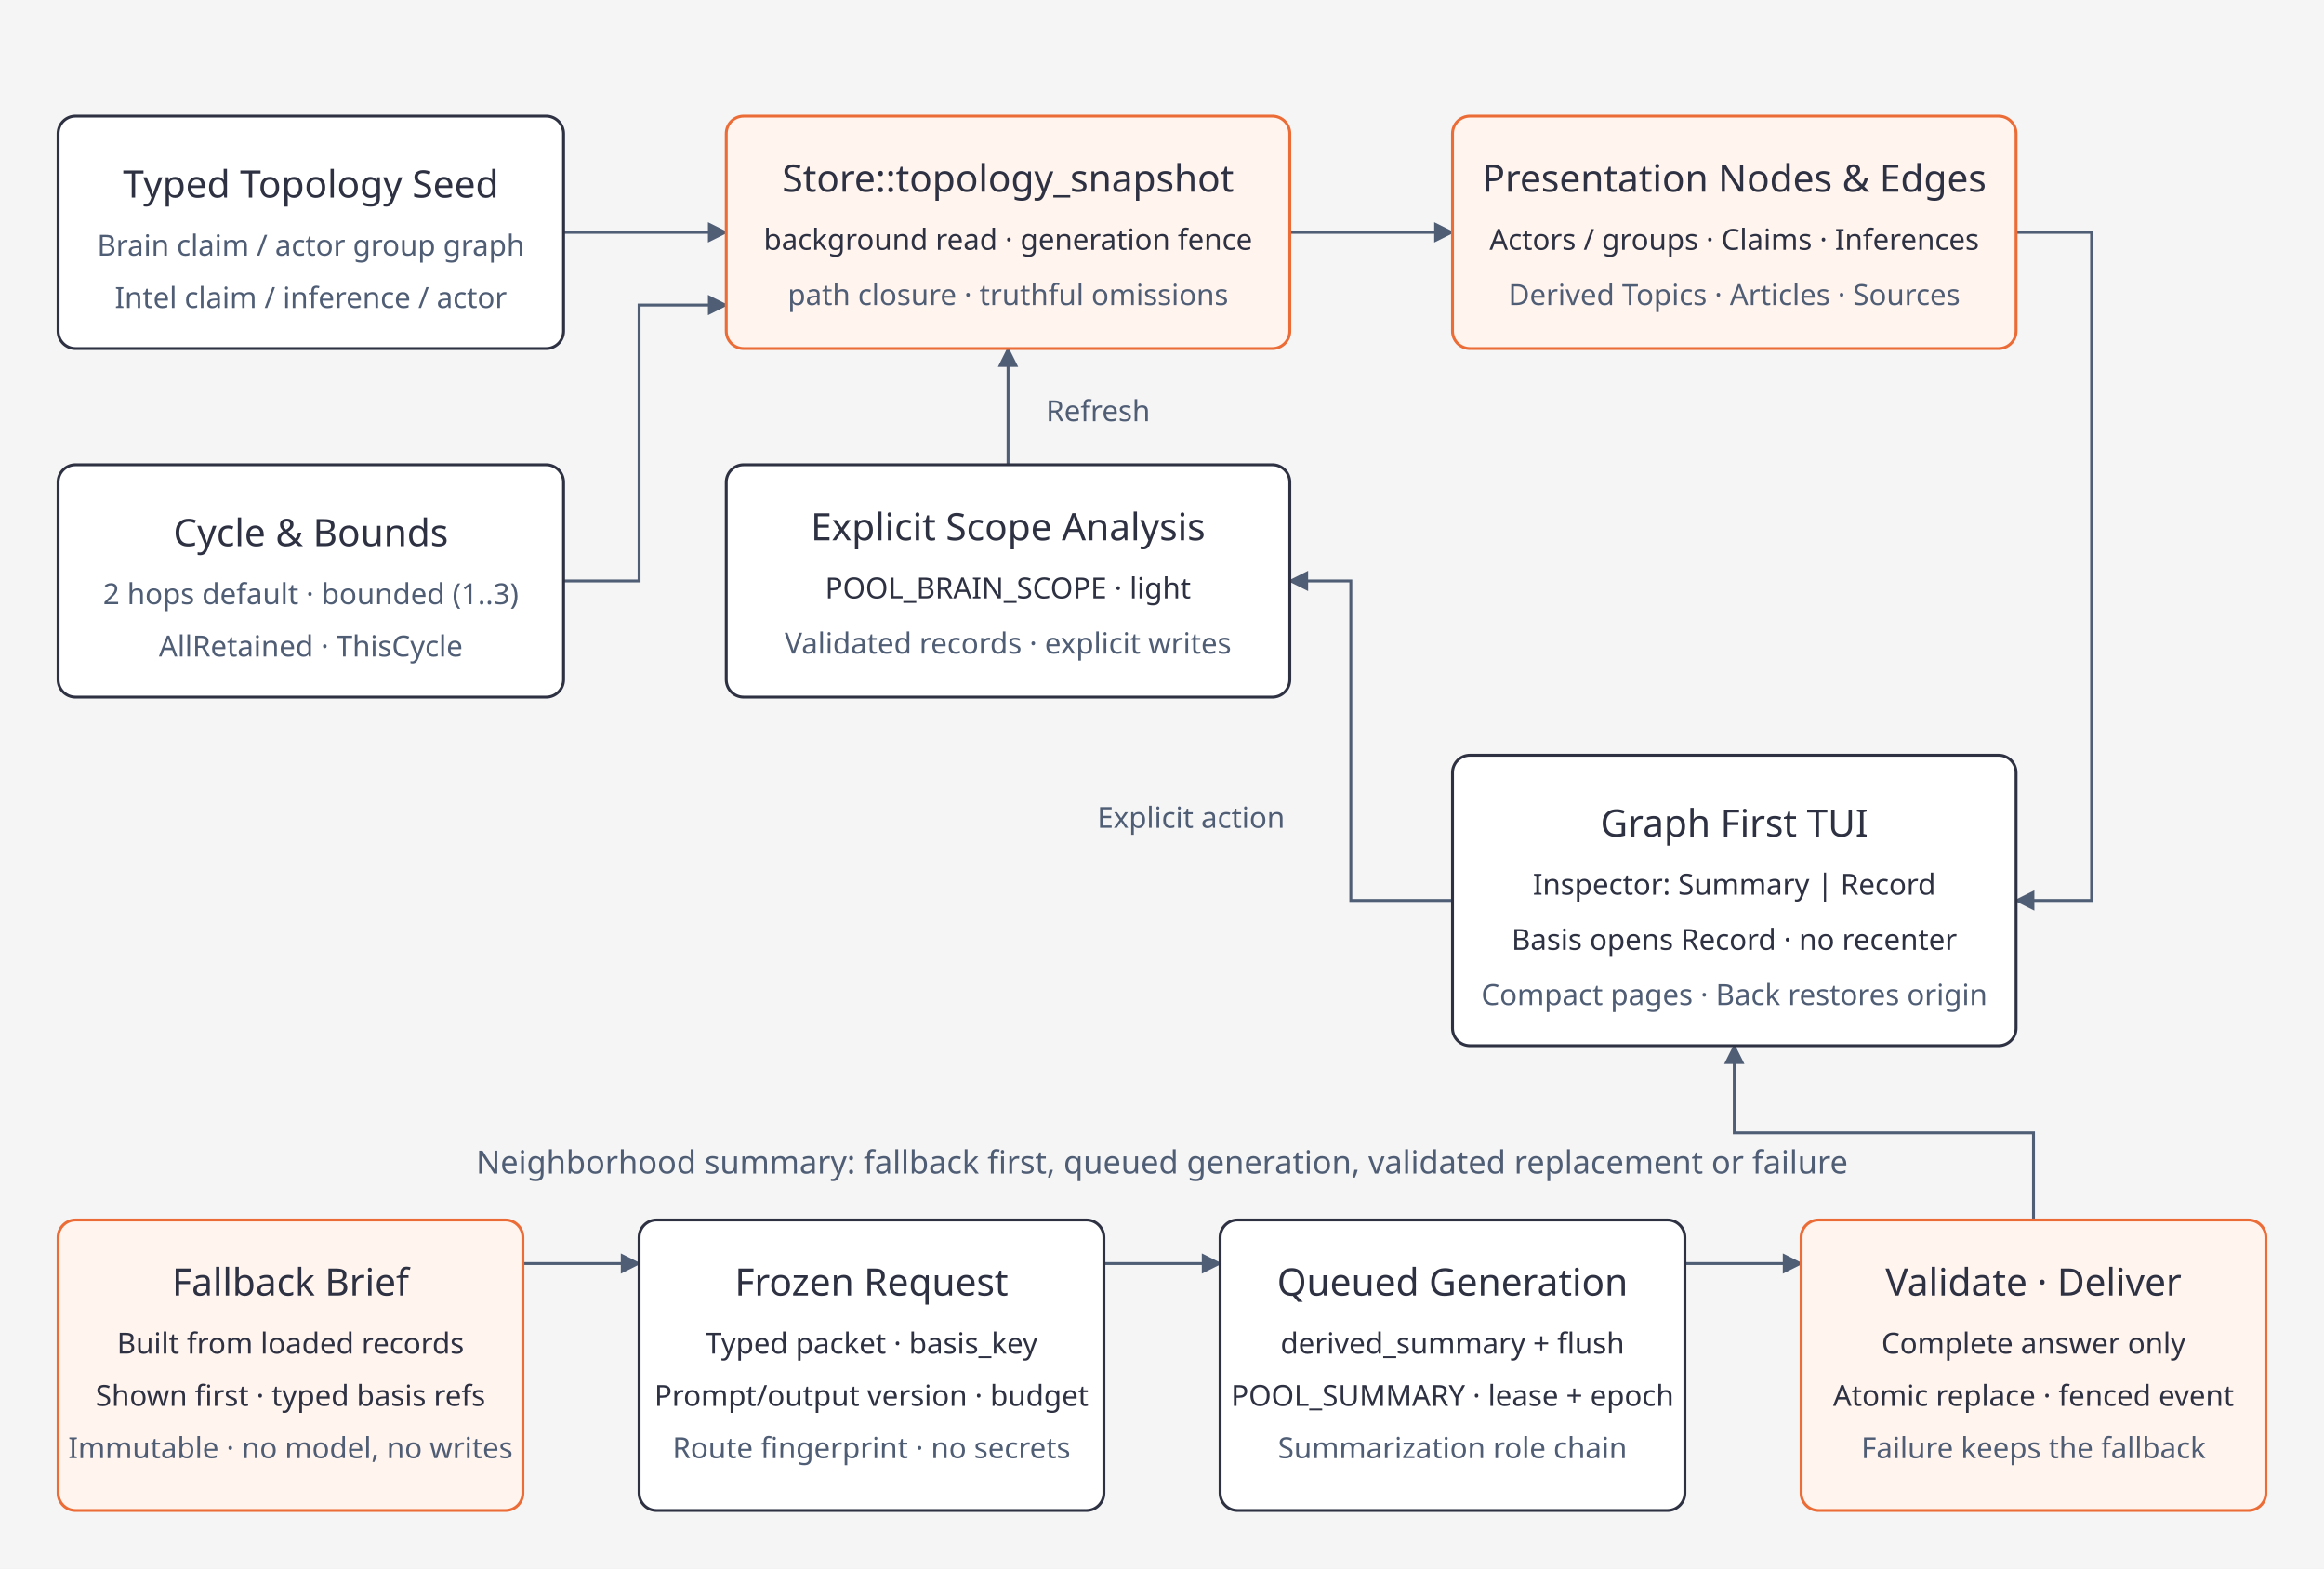
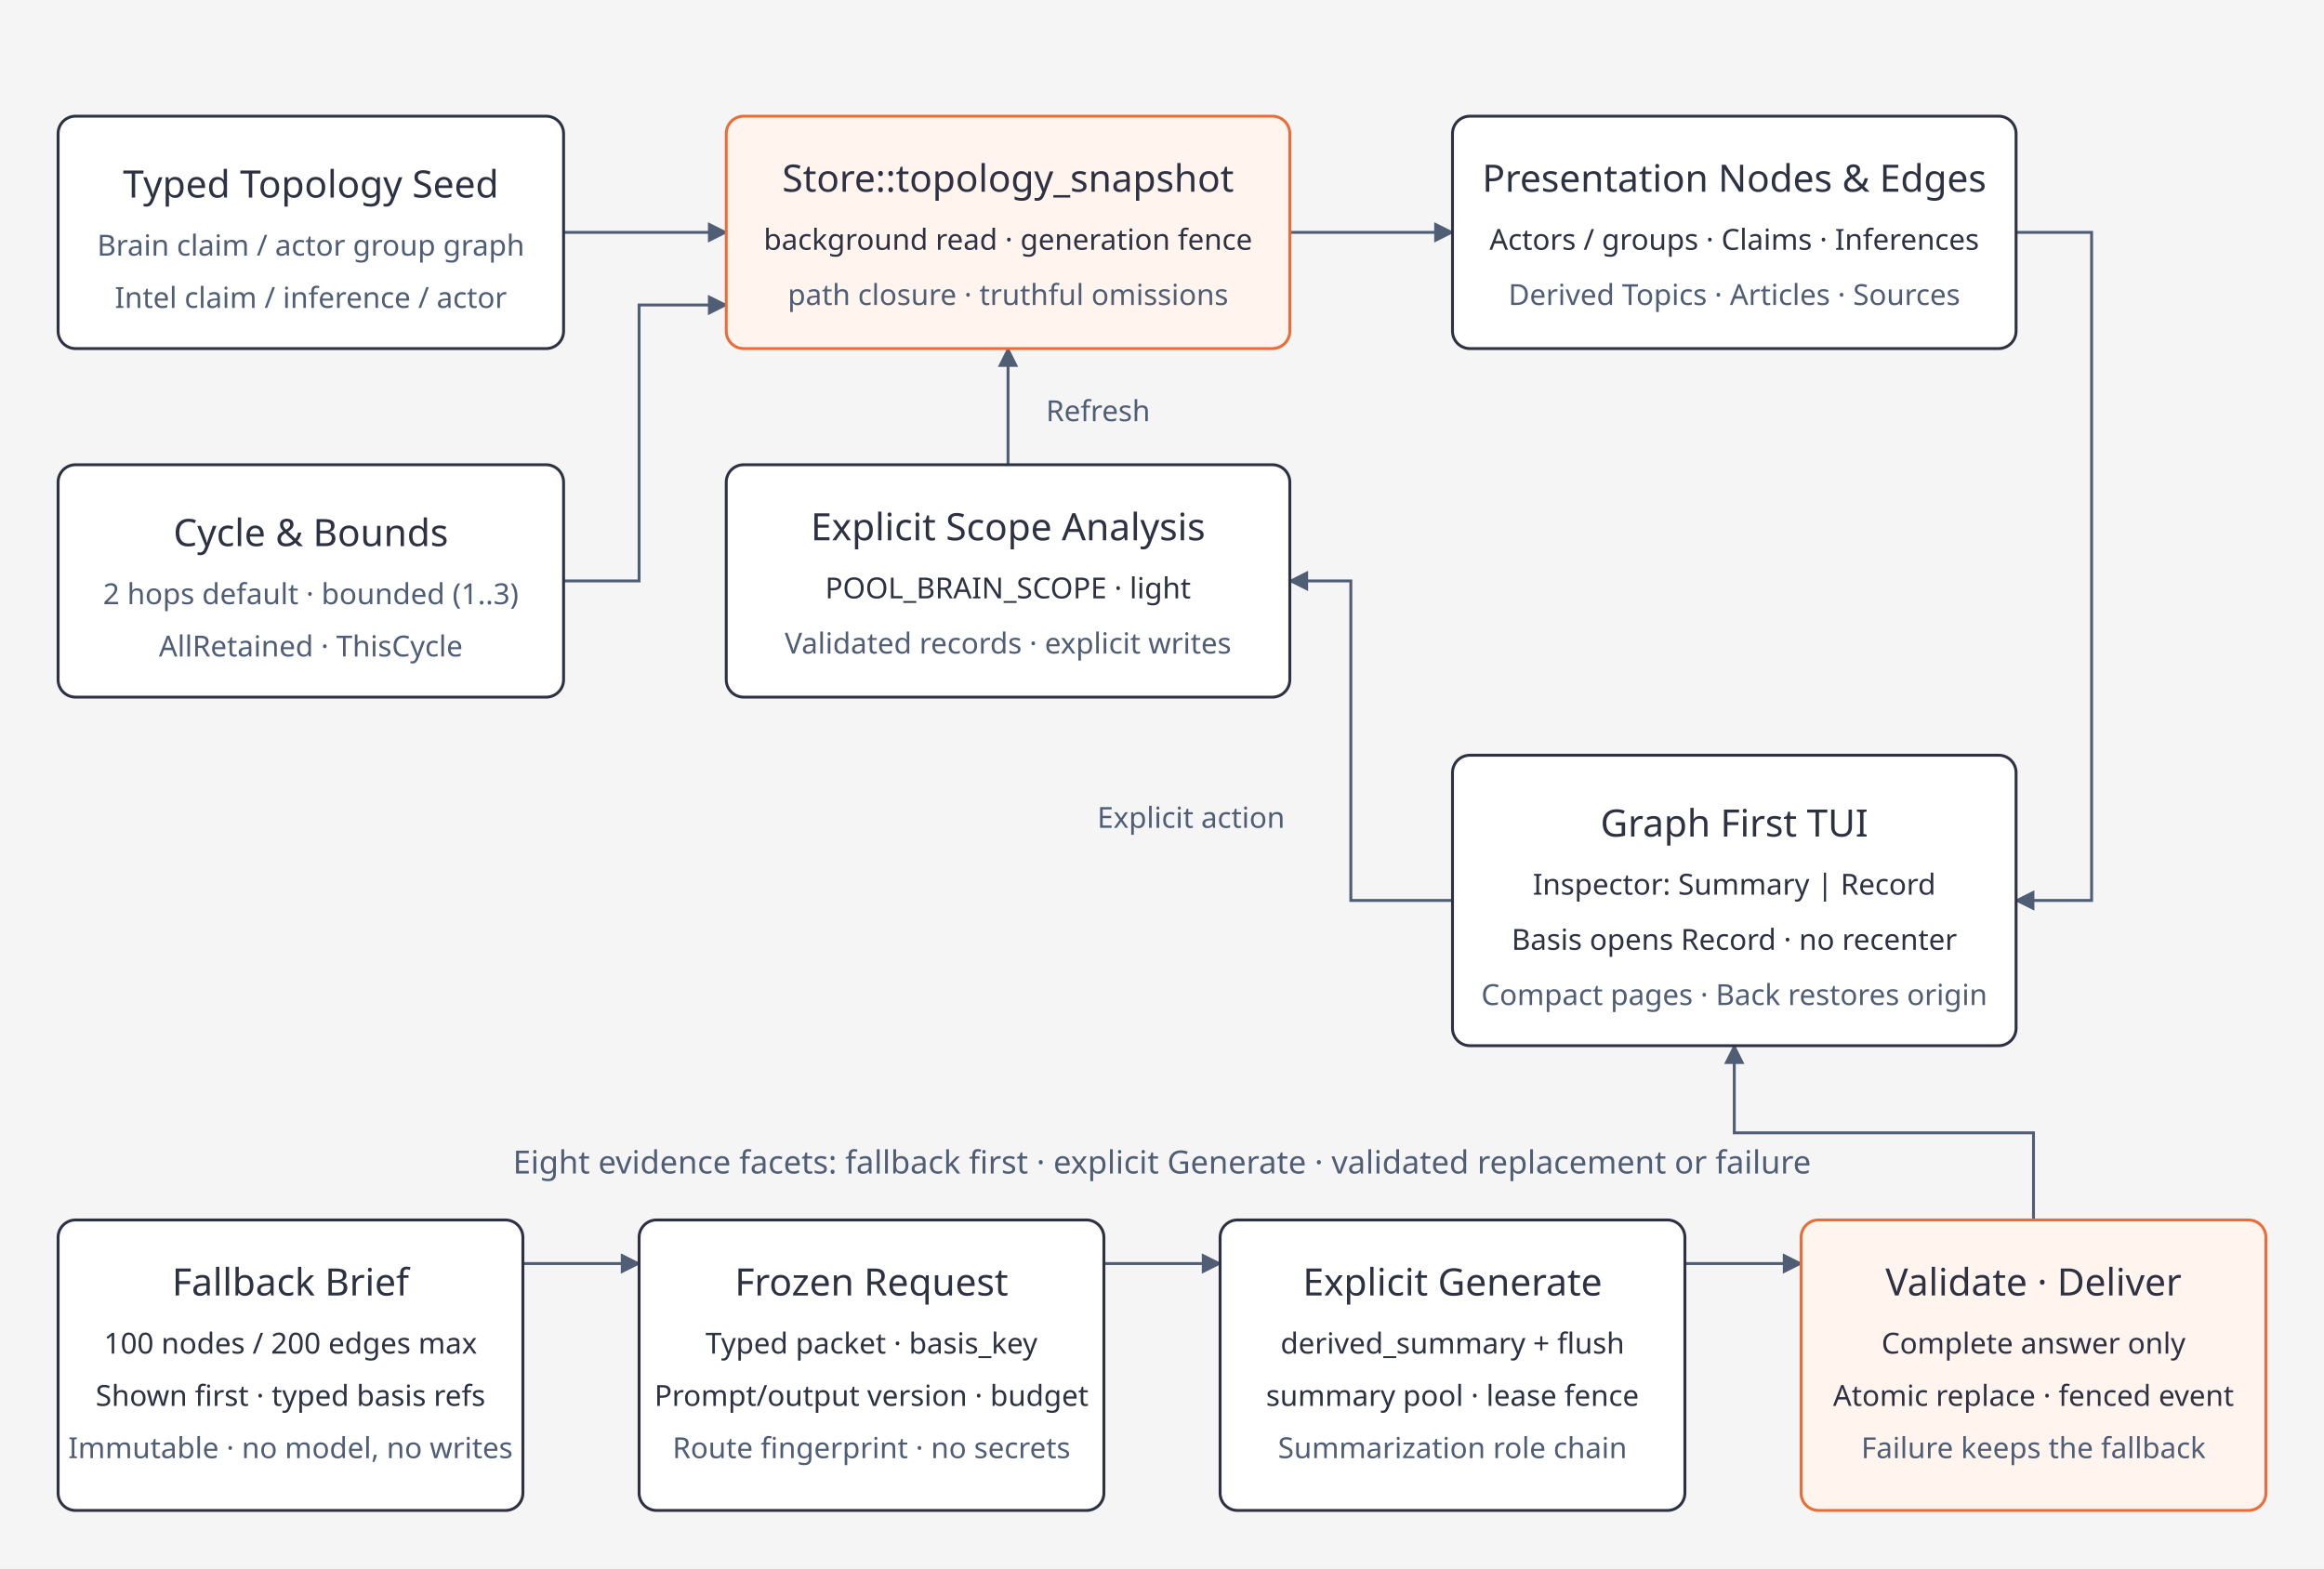
<svg xmlns="http://www.w3.org/2000/svg" viewBox="0 0 800 540" role="img" aria-labelledby="brain-topology-title brain-topology-desc">
  <defs>
    <marker id="arrow" viewBox="0 0 10 10" refX="9" refY="5" markerWidth="7" markerHeight="7" orient="auto">
      <path d="M0 0 L10 5 L0 10 Z" fill="#4f5d75" />
    </marker>
  </defs>
  <rect width="800" height="540" fill="#f5f5f5" />
  <g fill="none" stroke="#4f5d75" marker-end="url(#arrow)">
    <path d="M194 80 H250" />
    <path d="M194 200 H220 V105 H250" />
    <path d="M444 80 H500" />
    <path d="M500 310 H465 V200 H444" />
    <path d="M347 160 V120" />
    <path d="M694 80 H720 V310 H694" />
    <path d="M180 435 H220" />
    <path d="M380 435 H420" />
    <path d="M580 435 H620" />
    <path d="M700 420 V390 H597 V360" />
  </g>
  <g font-family="Geist,system-ui,sans-serif" font-size="13" fill="#2d3142" text-anchor="middle">
    <text x="410" y="285" font-size="10" fill="#4f5d75">Explicit action</text>
    <text x="378" y="145" font-size="10" fill="#4f5d75">Refresh</text>
    <rect x="20" y="40" width="174" height="80" rx="6" fill="#fff" stroke="#2d3142" />
    <text x="107" y="68">Typed Topology Seed</text>
    <text x="107" y="88" font-size="10" fill="#4f5d75">Brain claim / actor group graph</text>
    <text x="107" y="106" font-size="10" fill="#4f5d75">Intel claim / inference / actor</text>
    <rect x="20" y="160" width="174" height="80" rx="6" fill="#fff" stroke="#2d3142" />
    <text x="107" y="188">Cycle &amp; Bounds</text>
    <text x="107" y="208" font-size="10" fill="#4f5d75">2 hops default · bounded (1..3)</text>
    <text x="107" y="226" font-size="10" fill="#4f5d75">AllRetained · ThisCycle</text>
    <rect x="250" y="40" width="194" height="80" rx="6" fill="#fff4ee" stroke="#eb6c36" />
    <text x="347" y="66">Store::topology_snapshot</text>
    <text x="347" y="86" font-size="10">background read · generation fence</text>
    <text x="347" y="105" font-size="10" fill="#4f5d75">path closure · truthful omissions</text>
    <rect x="250" y="160" width="194" height="80" rx="6" fill="#fff" stroke="#2d3142" />
    <text x="347" y="186">Explicit Scope Analysis</text>
    <text x="347" y="206" font-size="10">POOL_BRAIN_SCOPE · light</text>
    <text x="347" y="225" font-size="10" fill="#4f5d75">Validated records · explicit writes</text>
-     <rect x="500" y="40" width="194" height="80" rx="6" fill="#fff4ee" stroke="#eb6c36" />
+     <rect x="500" y="40" width="194" height="80" rx="6" fill="#fff" stroke="#2d3142" />
    <text x="597" y="66">Presentation Nodes &amp; Edges</text>
    <text x="597" y="86" font-size="10">Actors / groups · Claims · Inferences</text>
    <text x="597" y="105" font-size="10" fill="#4f5d75">Derived Topics · Articles · Sources</text>
    <rect x="500" y="260" width="194" height="100" rx="6" fill="#fff" stroke="#2d3142" />
    <text x="597" y="288">Graph First TUI</text>
    <text x="597" y="308" font-size="10">Inspector: Summary | Record</text>
    <text x="597" y="327" font-size="10">Basis opens Record · no recenter</text>
    <text x="597" y="346" font-size="10" fill="#4f5d75">Compact pages · Back restores origin</text>
  </g>
  <g font-family="Geist,system-ui,sans-serif" font-size="13" fill="#2d3142" text-anchor="middle">
-     <text x="400" y="404" font-size="11" fill="#4f5d75">Neighborhood summary: fallback first, queued generation, validated replacement or failure</text>
-     <rect x="20" y="420" width="160" height="100" rx="6" fill="#fff4ee" stroke="#eb6c36" />
+     <text x="400" y="404" font-size="11" fill="#4f5d75">Eight evidence facets: fallback first · explicit Generate · validated replacement or failure</text>
+     <rect x="20" y="420" width="160" height="100" rx="6" fill="#fff" stroke="#2d3142" />
    <text x="100" y="446">Fallback Brief</text>
-     <text x="100" y="466" font-size="10">Built from loaded records</text>
+     <text x="100" y="466" font-size="10">100 nodes / 200 edges max</text>
    <text x="100" y="484" font-size="10">Shown first · typed basis refs</text>
    <text x="100" y="502" font-size="10" fill="#4f5d75">Immutable · no model, no writes</text>
    <rect x="220" y="420" width="160" height="100" rx="6" fill="#fff" stroke="#2d3142" />
    <text x="300" y="446">Frozen Request</text>
    <text x="300" y="466" font-size="10">Typed packet · basis_key</text>
    <text x="300" y="484" font-size="10">Prompt/output version · budget</text>
    <text x="300" y="502" font-size="10" fill="#4f5d75">Route fingerprint · no secrets</text>
    <rect x="420" y="420" width="160" height="100" rx="6" fill="#fff" stroke="#2d3142" />
-     <text x="500" y="446">Queued Generation</text>
+     <text x="500" y="446">Explicit Generate</text>
    <text x="500" y="466" font-size="10">derived_summary + flush</text>
-     <text x="500" y="484" font-size="10">POOL_SUMMARY · lease + epoch</text>
+     <text x="500" y="484" font-size="10">summary pool · lease fence</text>
    <text x="500" y="502" font-size="10" fill="#4f5d75">Summarization role chain</text>
    <rect x="620" y="420" width="160" height="100" rx="6" fill="#fff4ee" stroke="#eb6c36" />
    <text x="700" y="446">Validate · Deliver</text>
    <text x="700" y="466" font-size="10">Complete answer only</text>
    <text x="700" y="484" font-size="10">Atomic replace · fenced event</text>
    <text x="700" y="502" font-size="10" fill="#4f5d75">Failure keeps the fallback</text>
  </g>
</svg>
